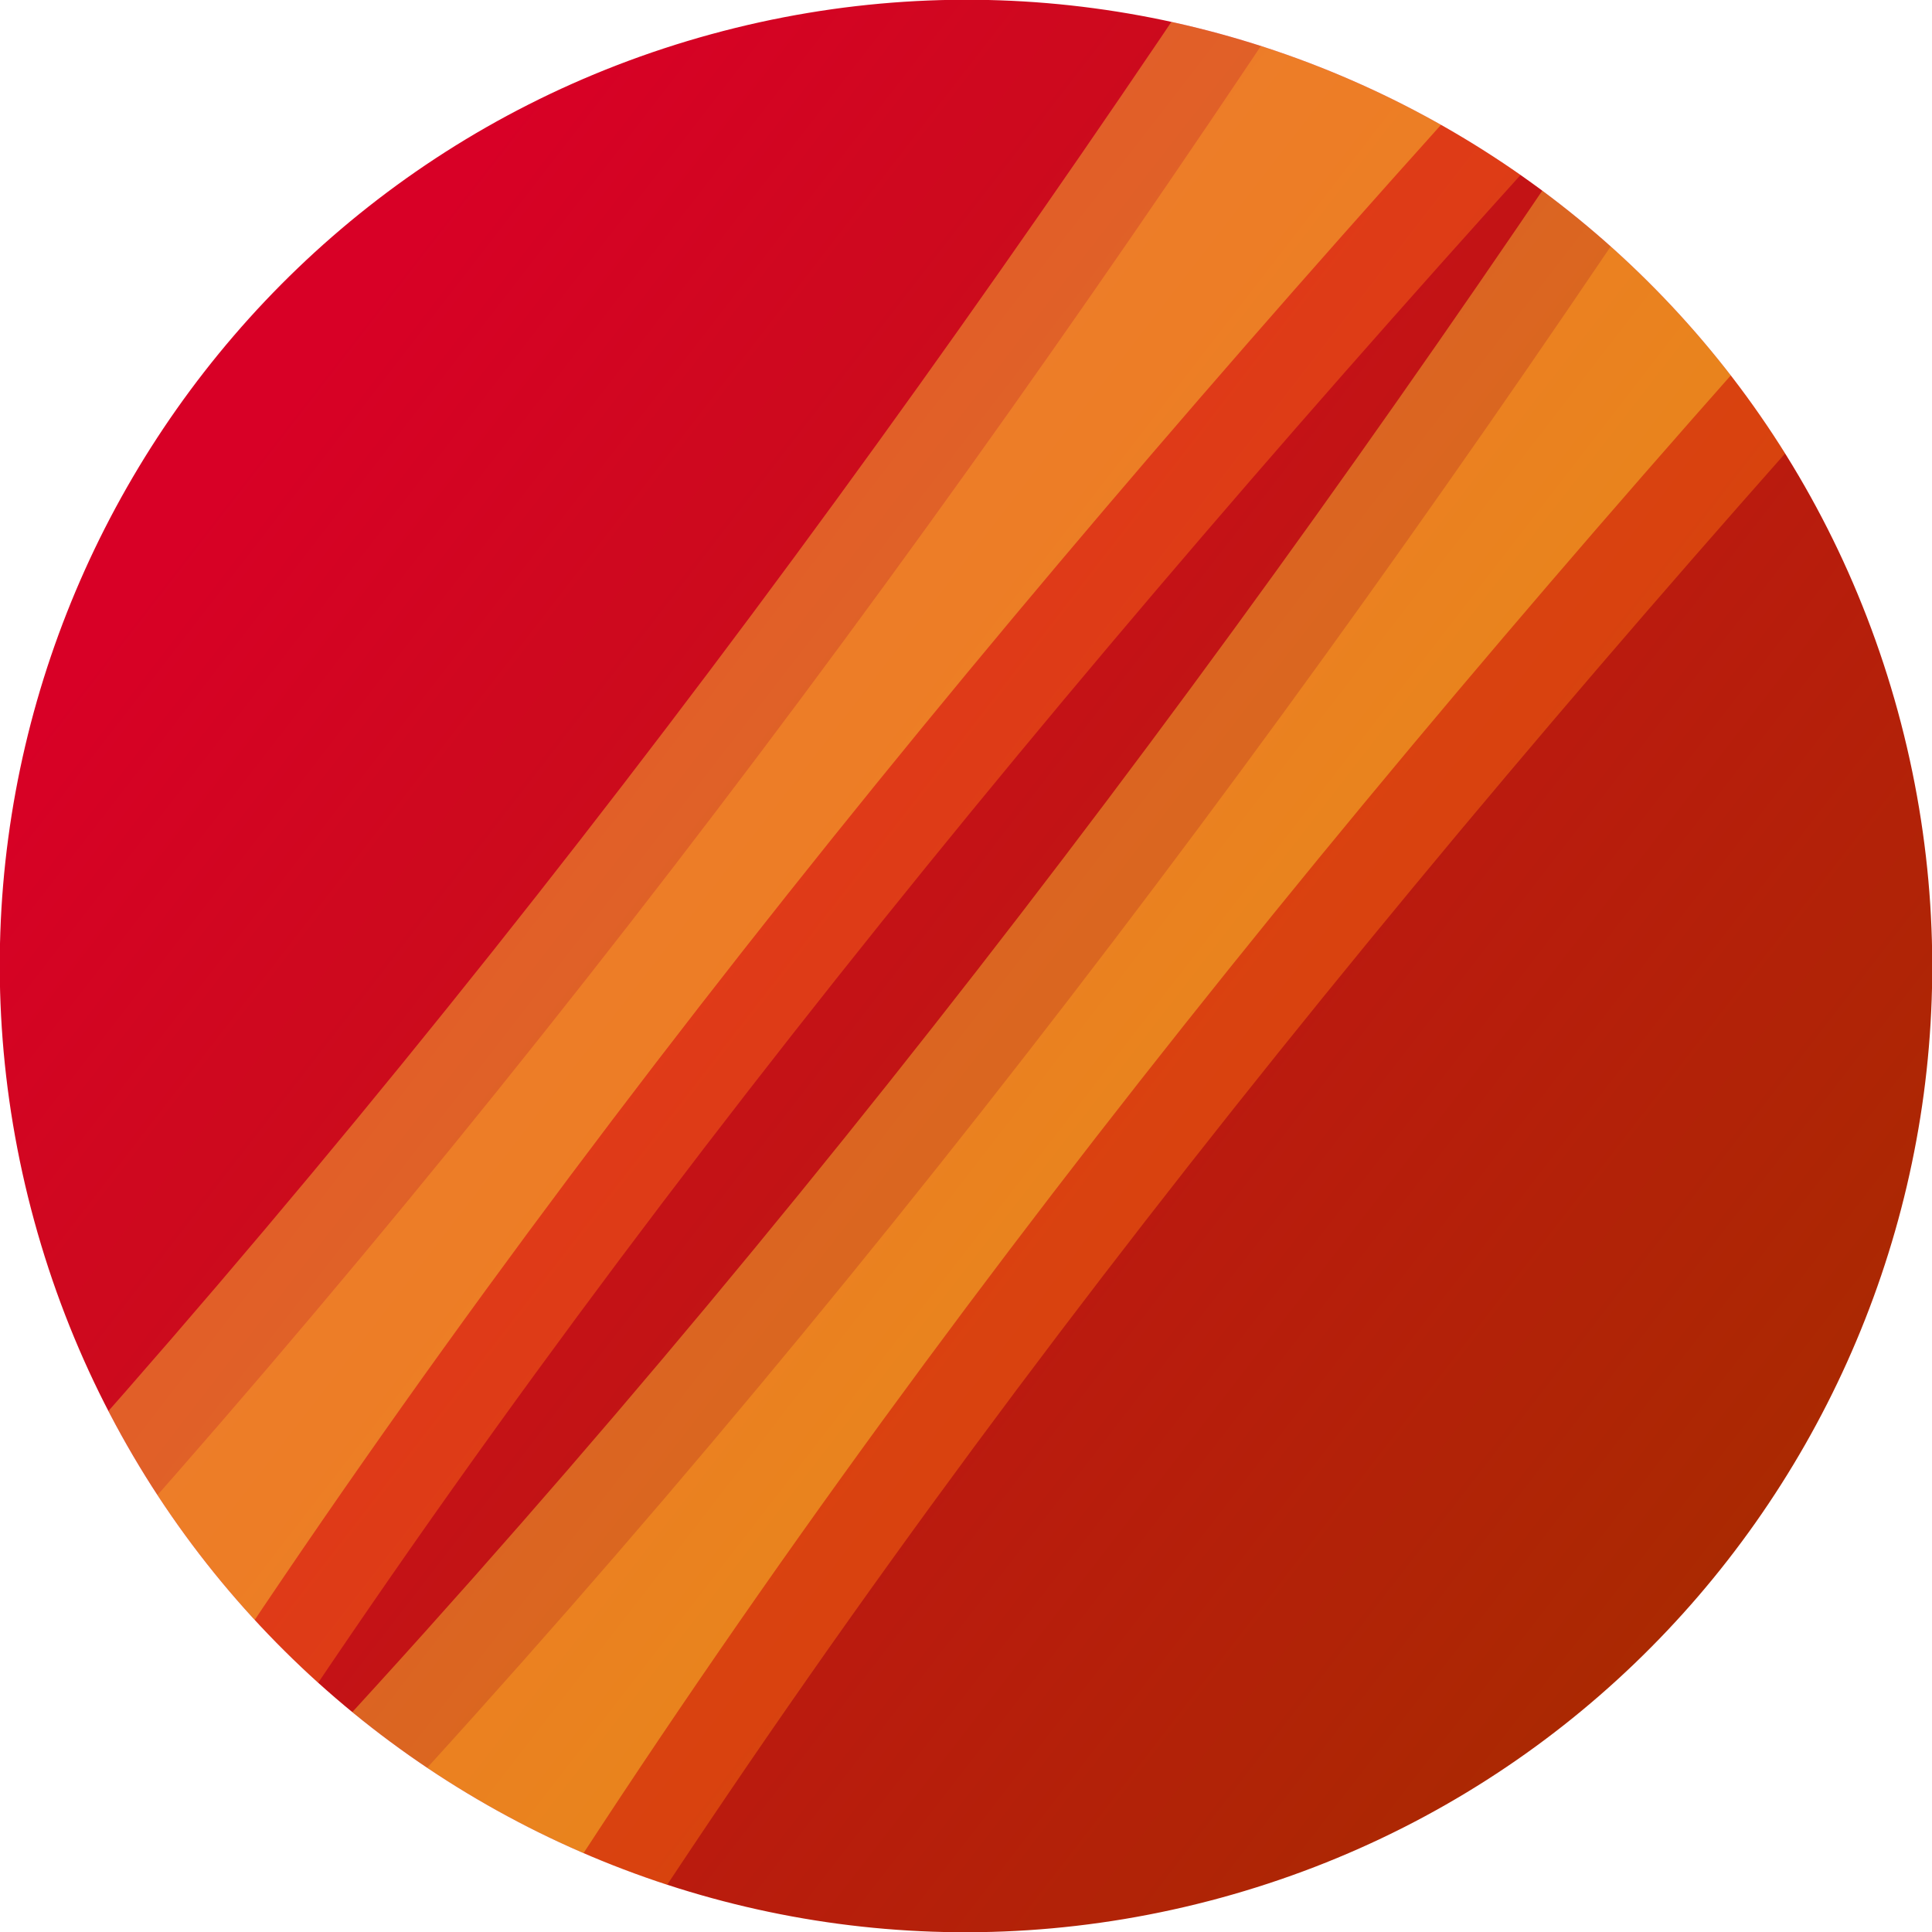
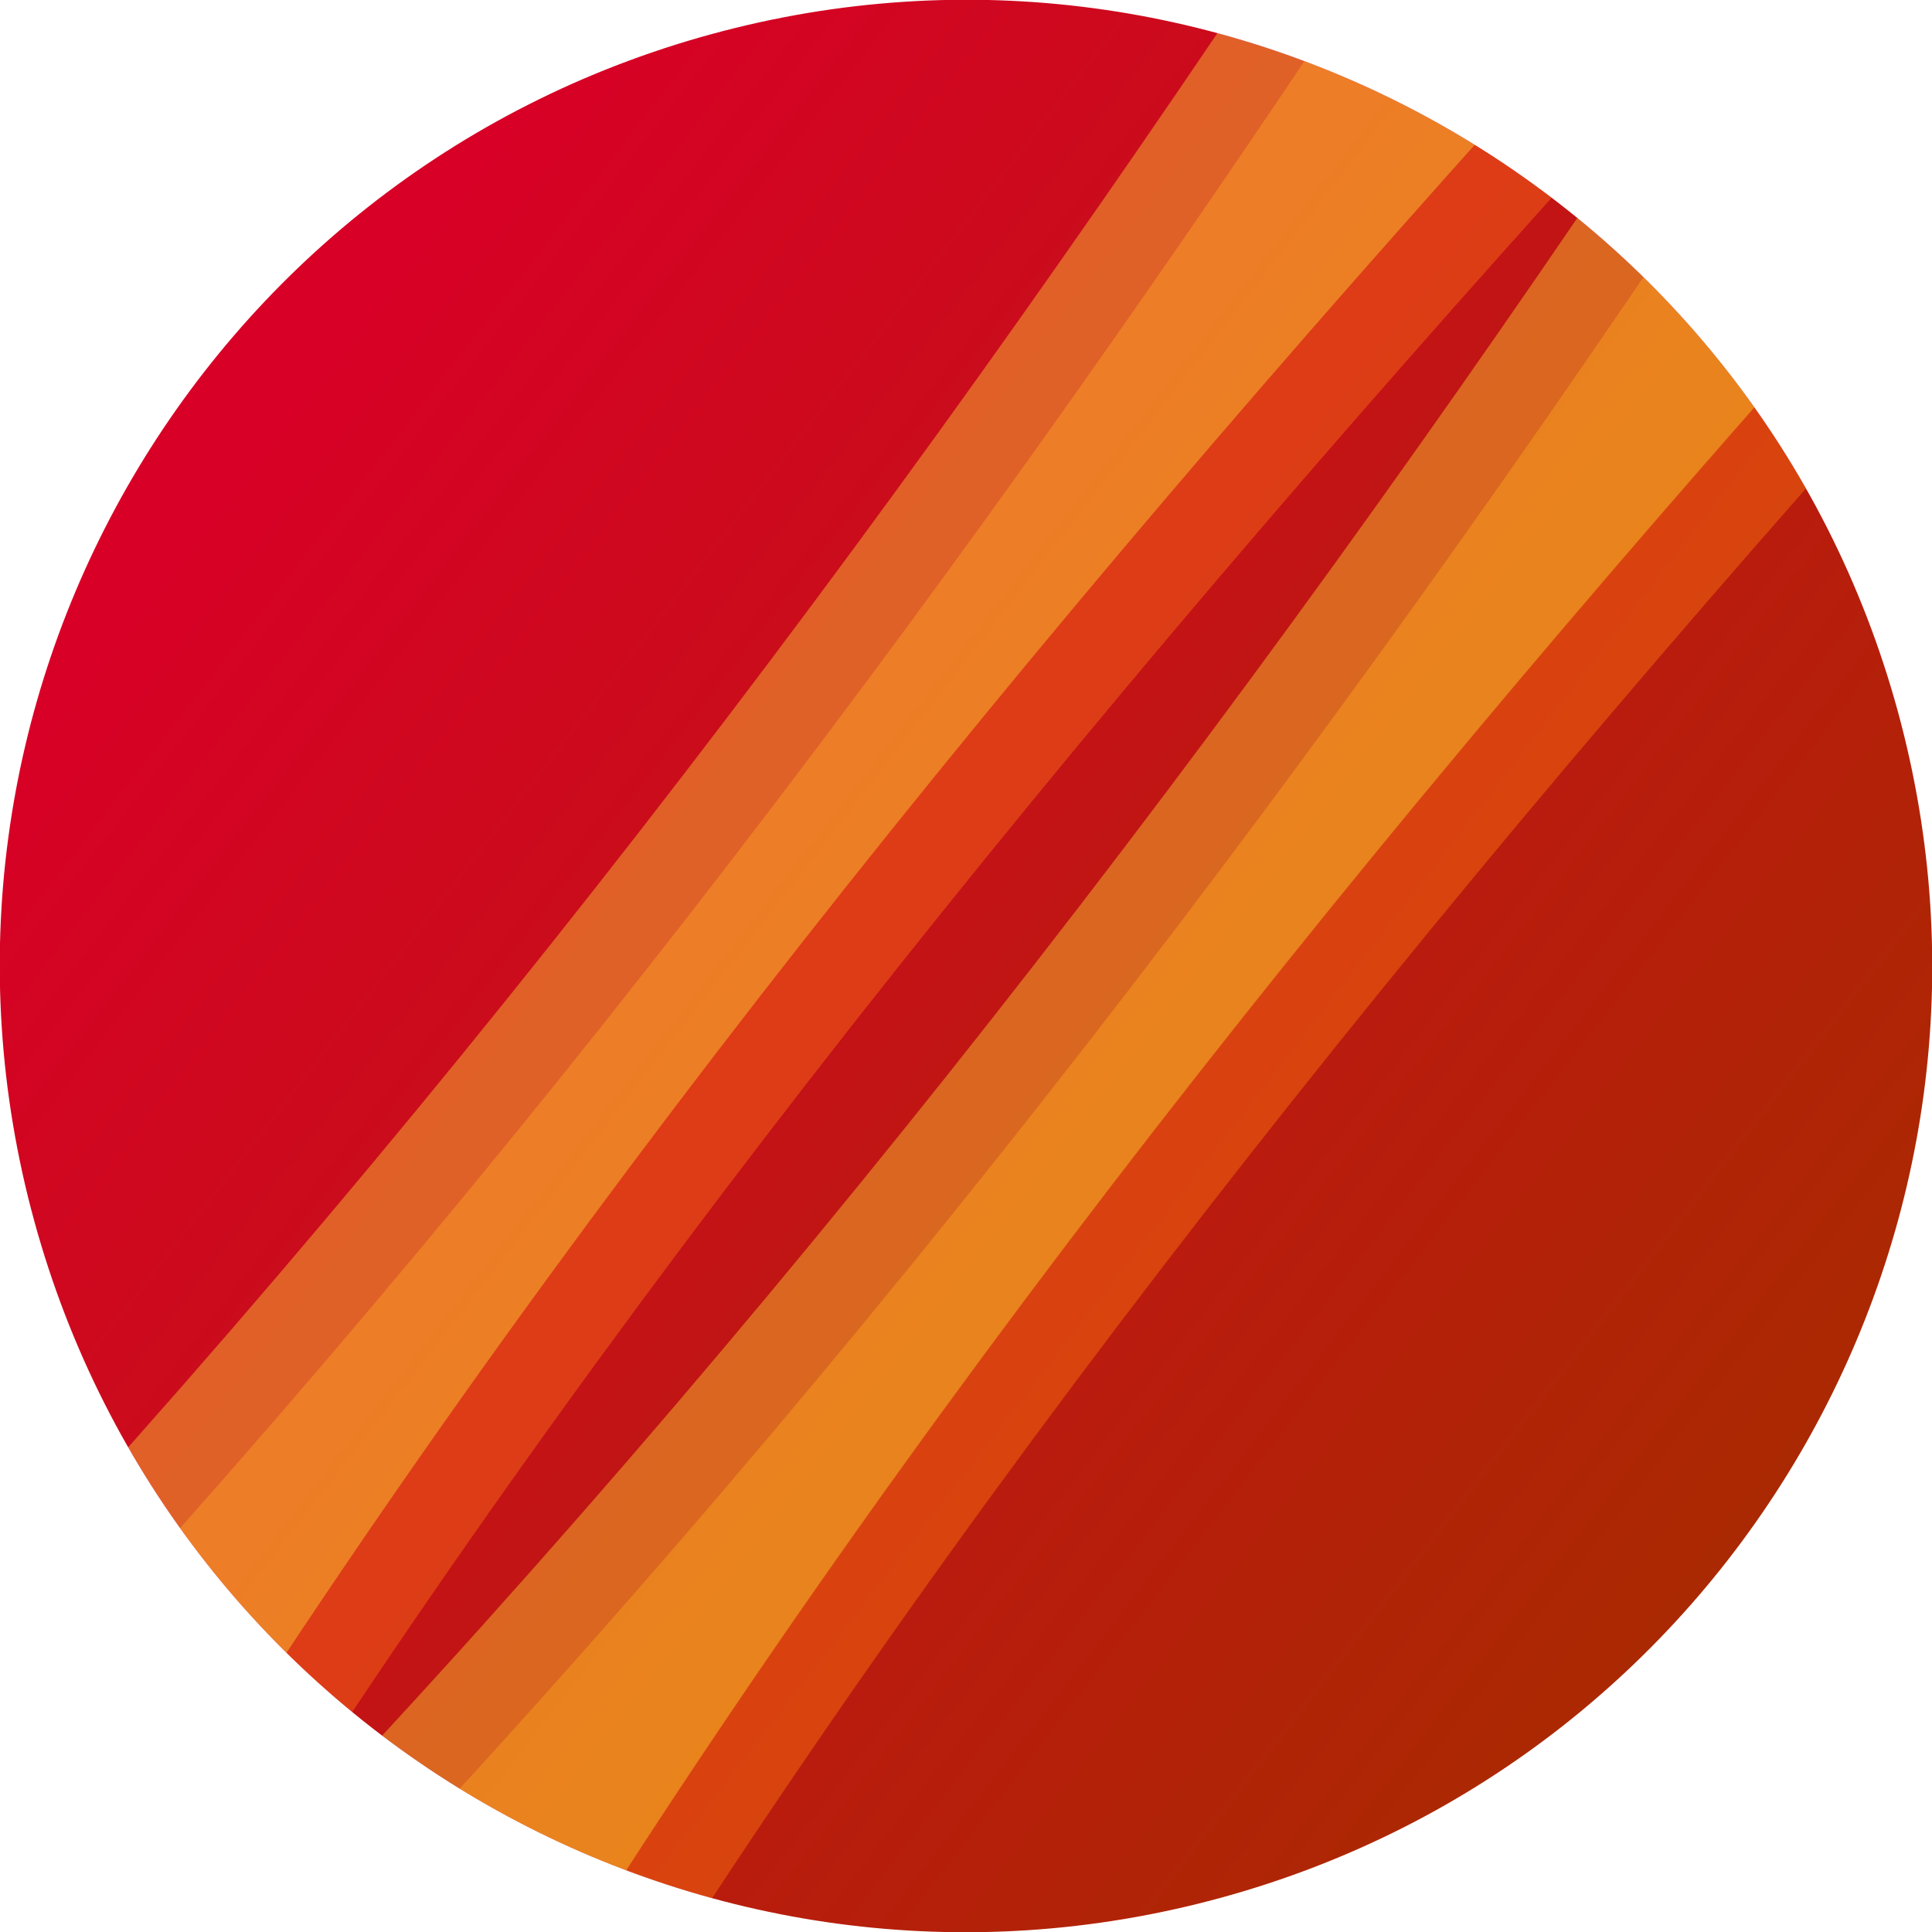
<svg xmlns="http://www.w3.org/2000/svg" xmlns:xlink="http://www.w3.org/1999/xlink" width="120mm" height="120mm" viewBox="0 0 120 120" version="1.1" id="svg8">
  <defs id="defs2">
    <linearGradient id="linearGradient922">
      <stop style="stop-color:#d80026;stop-opacity:1" offset="0" id="stop918" />
      <stop style="stop-color:#a82b00;stop-opacity:1" offset="1" id="stop920" />
    </linearGradient>
-     <linearGradient xlink:href="#linearGradient922" id="linearGradient924" x1="53.126" y1="140.879" x2="127.478" y2="239.578" gradientUnits="userSpaceOnUse" />
+     <linearGradient xlink:href="#linearGradient922" id="linearGradient924" x1="53.126" y1="140.879" x2="127.478" y2="239.578" gradientUnits="userSpaceOnUse" gradientTransform="matrix(0.9759979,0,0,0.9759979,34.00384,79.61315)" />
    <clipPath clipPathUnits="userSpaceOnUse" id="clipPath1042">
      <circle style="fill:none;fill-opacity:1;stroke:#d80026;stroke-width:0.026;stroke-opacity:1" id="circle1044" cx="85.962" cy="186.808" r="61.476" transform="rotate(-15.40273)" />
    </clipPath>
+     <clipPath clipPathUnits="userSpaceOnUse" id="clipPath928">
+       <circle style="fill:none;fill-opacity:1;stroke:#000000;stroke-width:0.026;stroke-opacity:1" id="circle930" cx="117.902" cy="261.937" r="60" transform="rotate(-15.29776)" />
+     </clipPath>
  </defs>
-   <g id="layer1" transform="translate(-72.49071,-97.26651)">
-     <g id="g1031" clip-path="url(#clipPath1042)" transform="matrix(0.9759963,0.00178824,-0.00178824,0.9759963,3.461498,3.538054)">
-       <circle style="fill:url(#linearGradient924);fill-opacity:1;stroke:none;stroke-width:0.026" id="path833" cx="85.962" cy="186.808" r="61.476" transform="rotate(-15.40273)" />
-       <g id="g886-7-5" transform="matrix(1.289509,-0.229723,0.3552561,0.8338486,-97.43044,59.96256)" style="opacity:0.812;mix-blend-mode:screen;fill:#ff6600">
-         <path id="rect861-5-6" style="fill:#ff6600;fill-opacity:0.541;stroke:none;stroke-width:0.026;stroke-opacity:1" d="m 169.333,89.958 11.756,10.668 c -35.04,34.108 -68.823,69.892 -99.569,109.724 L 69.764,199.682 C 105.457,166.12 138.185,128.99 169.333,89.958 Z" />
-         <path id="rect861-6-3-2" style="fill:#ff6600;fill-opacity:0.541;stroke:none;stroke-width:0.026;stroke-opacity:1" d="m 185.008,104.182 11.756,10.668 C 161.724,148.959 127.941,184.743 97.195,224.575 L 85.439,213.907 c 35.692,-33.563 68.421,-70.692 99.569,-109.724 z" />
-       </g>
-       <g id="g886-7" transform="matrix(1.289509,-0.229723,0.3552561,0.8338486,-100.6054,54.67089)" style="opacity:0.477;mix-blend-mode:screen;fill:#ffd323;fill-opacity:0.87">
-         <path id="rect861-5" style="fill:#ffd323;fill-opacity:0.87;stroke:none;stroke-width:0.026;stroke-opacity:1" d="m 169.333,89.958 11.756,10.668 c -35.04,34.108 -68.823,69.892 -99.569,109.724 L 69.764,199.682 C 105.457,166.12 138.185,128.99 169.333,89.958 Z" />
-         <path id="rect861-6-3" style="fill:#ffd323;fill-opacity:0.87;stroke:none;stroke-width:0.026;stroke-opacity:1" d="m 185.008,104.182 11.756,10.668 C 161.724,148.959 127.941,184.743 97.195,224.575 L 85.439,213.907 c 35.692,-33.563 68.421,-70.692 99.569,-109.724 z" />
+   <g id="layer1" transform="translate(-67.74911,-92.54176)">
+     <g id="g917" clip-path="url(#clipPath928)" transform="translate(-55.08385,-69.00755)">
+       <circle style="fill:url(#linearGradient924);fill-opacity:1;stroke:none;stroke-width:0.026" id="path833" cx="117.902" cy="261.937" r="60" transform="rotate(-15.29776)" />
+       <g id="g866" transform="translate(54.04542,63.73054)">
+         <g id="g886-7-5" transform="matrix(1.258967,-0.2219028,0.3452375,0.8144684,-91.73748,61.88706)" style="opacity:0.812;mix-blend-mode:screen;fill:#ff6600">
+           <path id="rect861-5-6" style="fill:#ff6600;fill-opacity:0.541;stroke:none;stroke-width:0.026;stroke-opacity:1" d="m 169.333,89.958 11.756,10.668 c -35.04,34.108 -68.823,69.892 -99.569,109.724 L 69.764,199.682 C 105.457,166.12 138.185,128.99 169.333,89.958 Z" />
+           <path id="rect861-6-3-2" style="fill:#ff6600;fill-opacity:0.541;stroke:none;stroke-width:0.026;stroke-opacity:1" d="m 185.008,104.182 11.756,10.668 C 161.724,148.959 127.941,184.743 97.195,224.575 L 85.439,213.907 c 35.692,-33.563 68.421,-70.692 99.569,-109.724 z" />
+         </g>
+         <g id="g886-7" transform="matrix(1.258967,-0.2219028,0.3452375,0.8144684,-94.8268,56.71673)" style="opacity:0.477;mix-blend-mode:screen;fill:#ffd323;fill-opacity:0.87">
+           <path id="rect861-5" style="fill:#ffd323;fill-opacity:0.87;stroke:none;stroke-width:0.026;stroke-opacity:1" d="m 169.333,89.958 11.756,10.668 c -35.04,34.108 -68.823,69.892 -99.569,109.724 L 69.764,199.682 C 105.457,166.12 138.185,128.99 169.333,89.958 Z" />
+           <path id="rect861-6-3" style="fill:#ffd323;fill-opacity:0.87;stroke:none;stroke-width:0.026;stroke-opacity:1" d="m 185.008,104.182 11.756,10.668 C 161.724,148.959 127.941,184.743 97.195,224.575 L 85.439,213.907 c 35.692,-33.563 68.421,-70.692 99.569,-109.724 z" />
+         </g>
      </g>
    </g>
  </g>
</svg>
